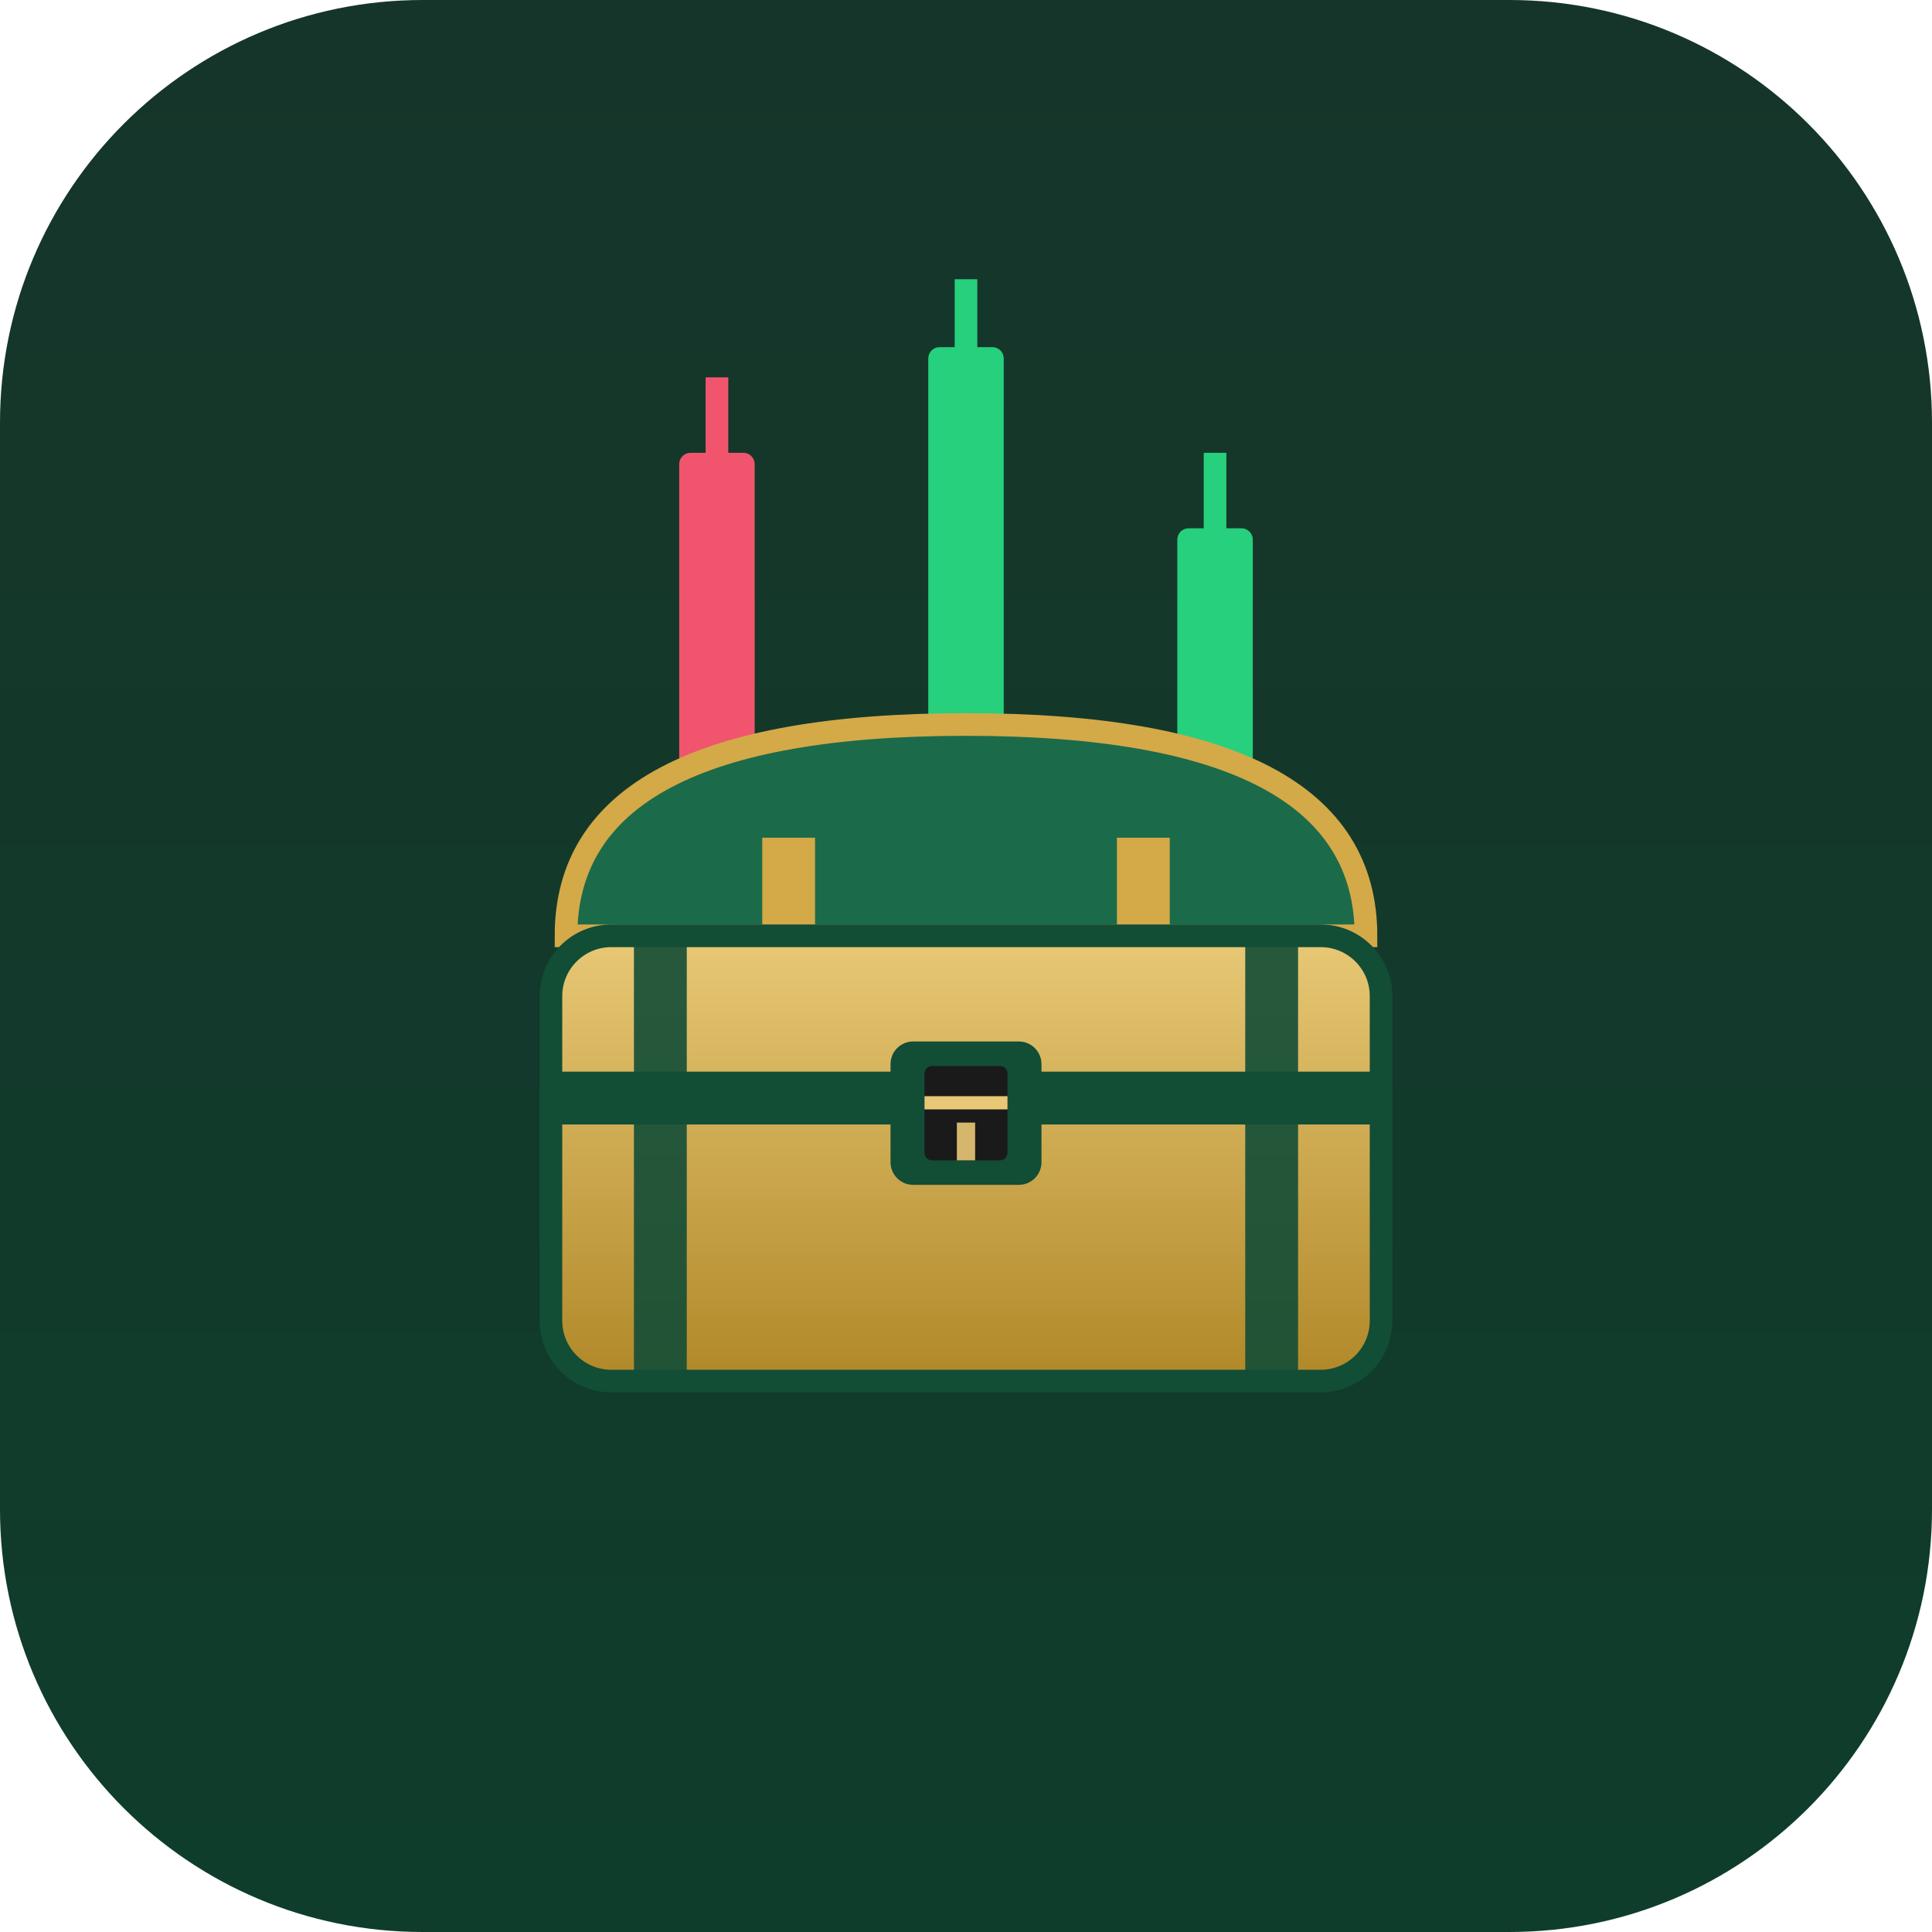
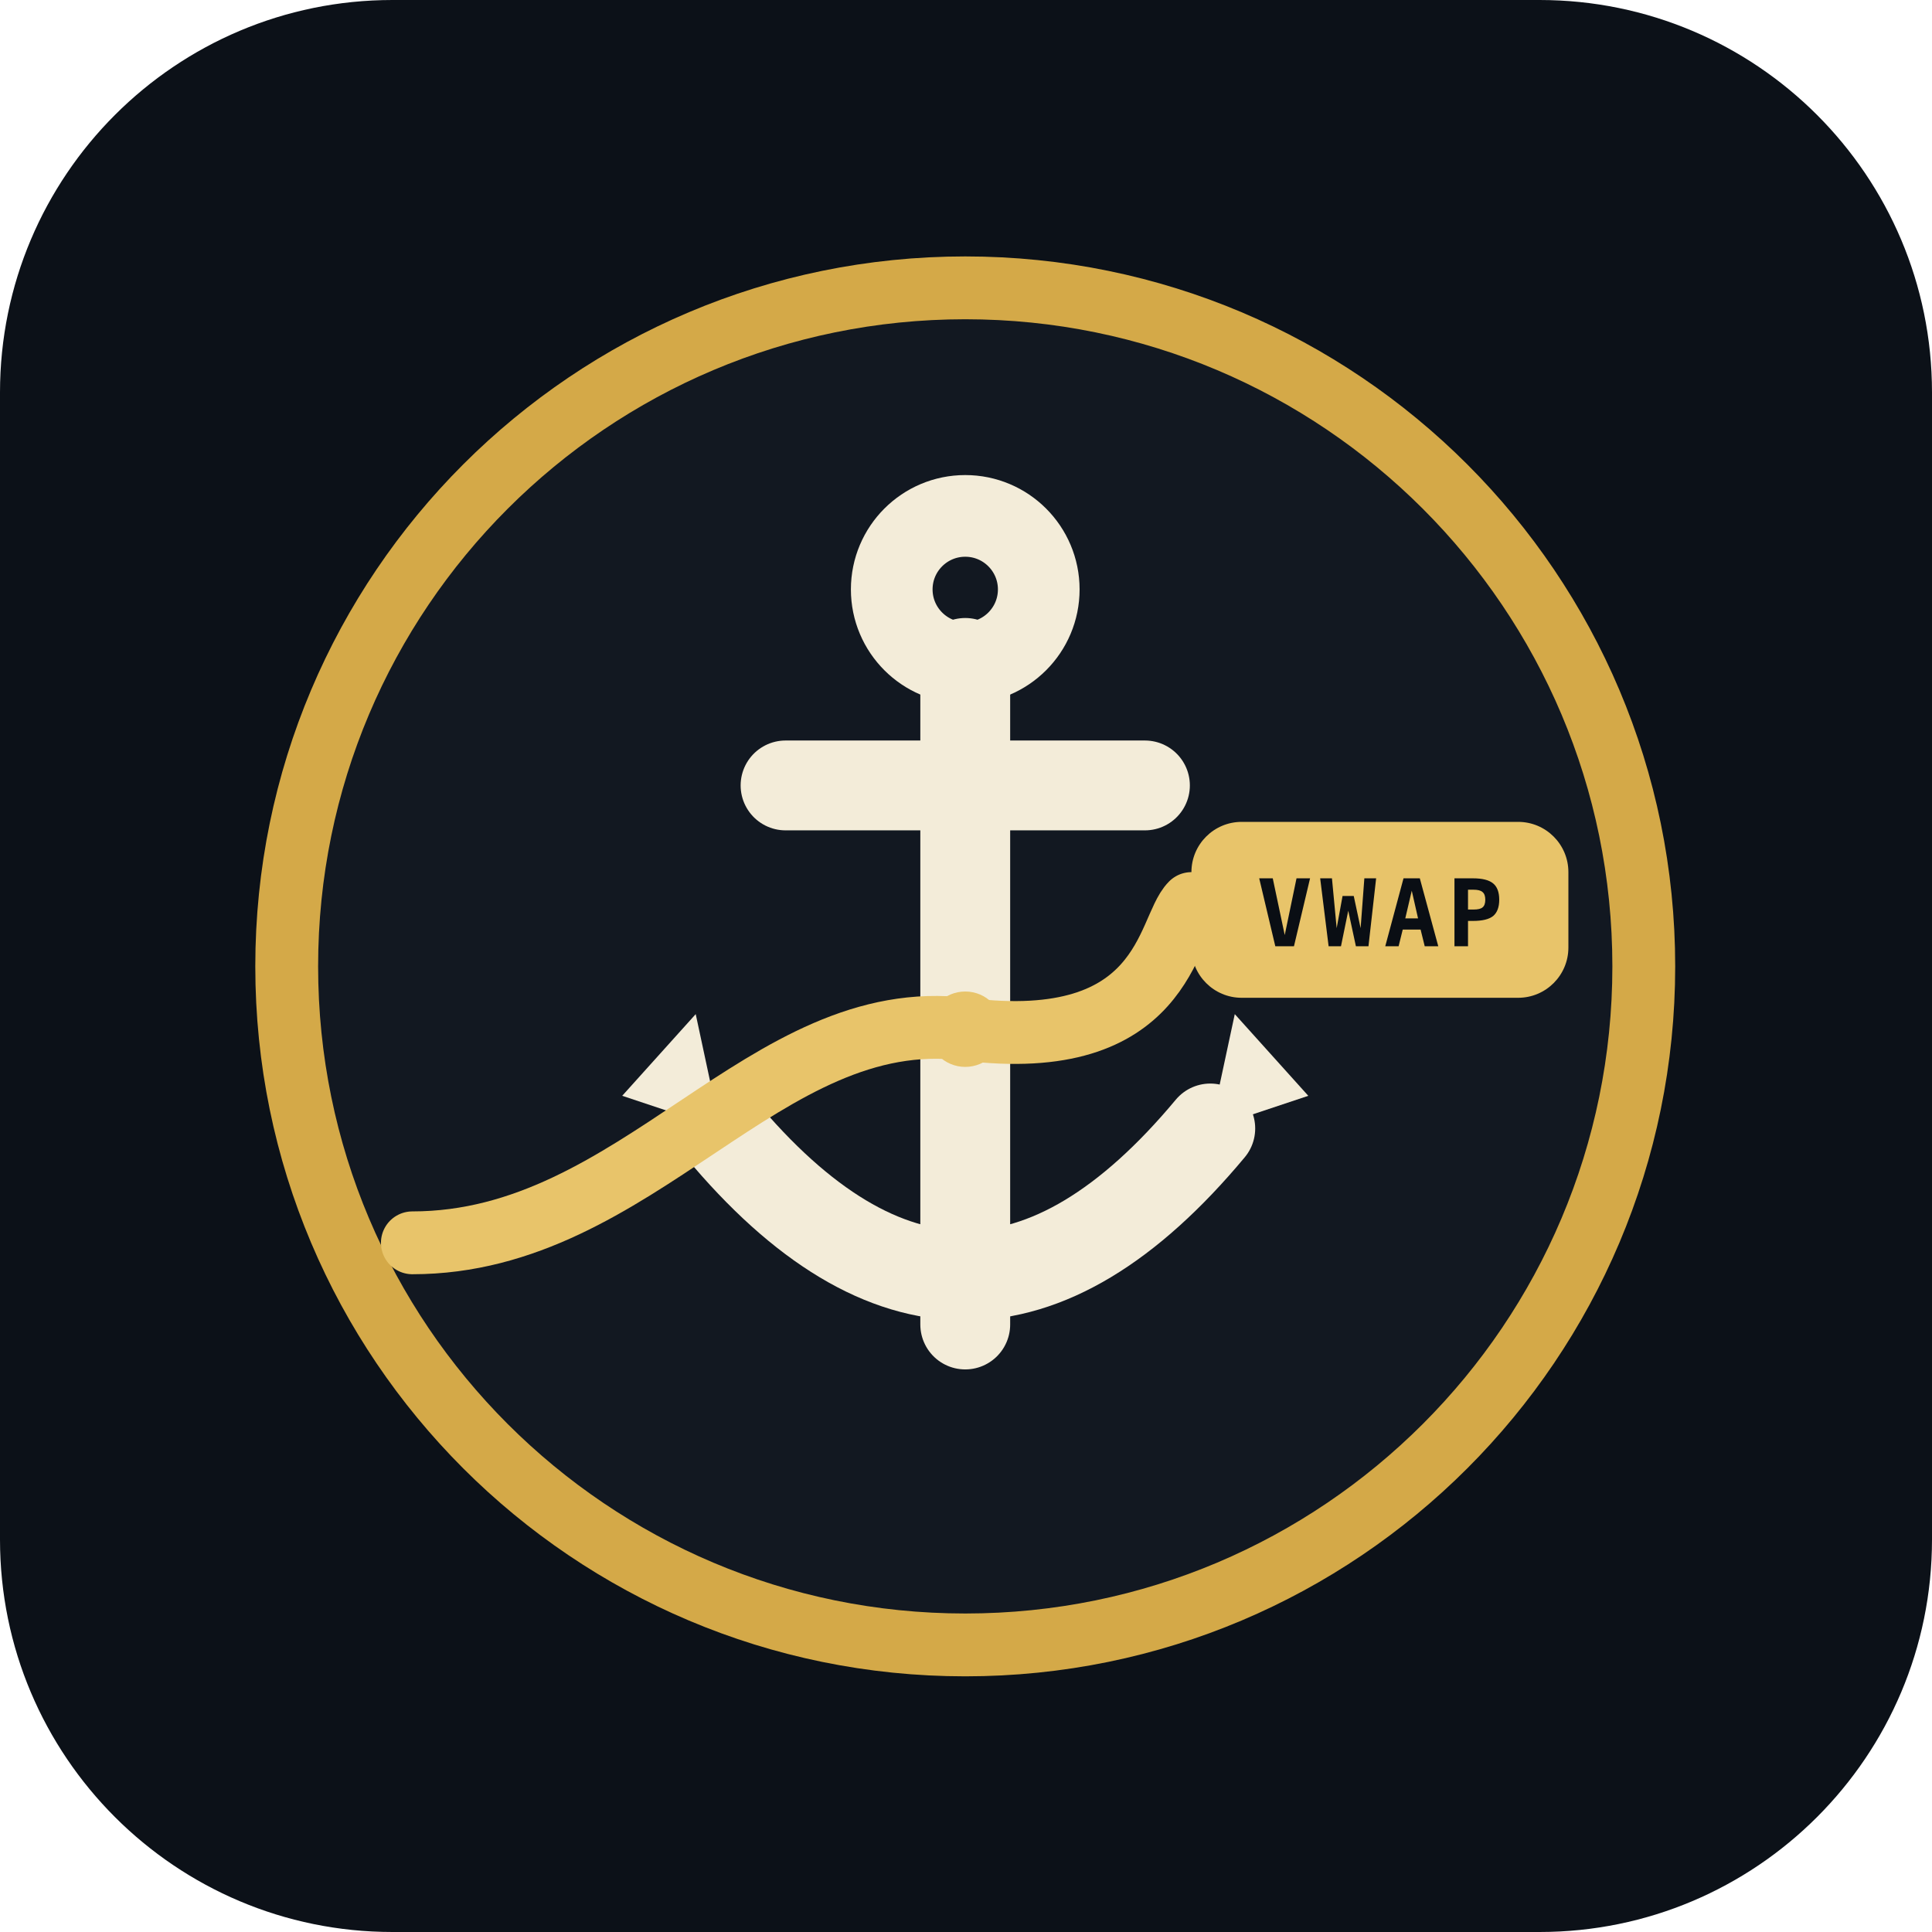
- <svg xmlns="http://www.w3.org/2000/svg" viewBox="0 0 512 512">
-   <defs>
-     <linearGradient id="bg" x1="0" y1="0" x2="0" y2="1">
-       <stop offset="0" stop-color="#16352a" />
-       <stop offset="1" stop-color="#0f3d2b" />
-     </linearGradient>
-     <linearGradient id="gold" x1="0" y1="0" x2="0" y2="1">
-       <stop offset="0" stop-color="#e8c876" />
-       <stop offset="1" stop-color="#b08828" />
-     </linearGradient>
-   </defs>
-   <rect width="100%" height="100%" rx="112" fill="url(#bg)" />
-   <g>
-     <rect x="180" y="120" width="20" height="120" rx="3" fill="#f0556d" />
-     <rect x="187" y="100" width="6" height="160" fill="#f0556d" />
-     <rect x="246" y="92" width="20" height="150" rx="3" fill="#26d07c" />
-     <rect x="253" y="74" width="6" height="186" fill="#26d07c" />
-     <rect x="312" y="140" width="20" height="100" rx="3" fill="#26d07c" />
-     <rect x="319" y="120" width="6" height="138" fill="#26d07c" />
-   </g>
-   <g>
-     <path d="M150 248 q0 -56 106 -56 q106 0 106 56 z" fill="#1b6b4a" stroke="#d4a948" stroke-width="6" />
-     <rect x="202" y="222" width="14" height="32" fill="#d4a948" />
-     <rect x="296" y="222" width="14" height="32" fill="#d4a948" />
-     <rect x="146" y="248" width="220" height="118" rx="16" fill="url(#gold)" stroke="#124d36" stroke-width="6" />
-     <rect x="146" y="284" width="220" height="14" fill="#124d36" />
-     <rect x="168" y="248" width="14" height="118" fill="#124d36" opacity="0.9" />
-     <rect x="330" y="248" width="14" height="118" fill="#124d36" opacity="0.9" />
-     <rect x="236" y="276" width="40" height="38" rx="6" fill="#124d36" />
-     <g>
-       <rect x="245" y="282.5" width="22" height="25" rx="2" fill="#1a1a1a" />
-       <rect x="245" y="290.5" width="22" height="3.5" fill="#e8c876" />
-       <rect x="253.58" y="297.5" width="4.84" height="10" fill="#e8c876" opacity="0.9" />
+ <svg xmlns="http://www.w3.org/2000/svg" viewBox="0 0 512 512" width="100%" height="100%">
+   <rect width="512" height="512" rx="104" fill="#0c1118" />
+   <g transform="translate(56,23) scale(3.33)">
+     <circle cx="60" cy="70" r="54" fill="#121821" />
+     <circle cx="60" cy="70" r="54" fill="none" stroke="#d4a948" stroke-width="5" />
+     <g transform="translate(21,27) scale(0.65)">
+       <g fill="none" stroke="#f3ecd9" stroke-width="11" stroke-linecap="round" stroke-linejoin="round">
+         <circle cx="60" cy="20" r="9" stroke-width="10" />
+         <line x1="60" y1="29" x2="60" y2="110" />
+         <line x1="38" y1="44" x2="82" y2="44" />
+         <path d="M30 86 Q60 122 90 86" />
+       </g>
+       <g fill="#f3ecd9" stroke="none">
+         <path d="M30 86 L18 82 L27 72 Z" />
+         <path d="M90 86 L102 82 L93 72 Z" />
+       </g>
    </g>
+     <path d="M16 92 C34 92 44 73 60 75 S76 67 78 65" fill="none" stroke="#e8c46a" stroke-width="5" stroke-linecap="round" />
+     <circle cx="60" cy="75" r="3" fill="#e8c46a" />
+     <rect x="78" y="58.5" width="30" height="14" rx="4" fill="#e8c46a" />
+     <text x="93" y="68.4" fill="#0a0e14" font-family="'JetBrains Mono','DejaVu Sans Mono',monospace" font-size="7.4" font-weight="700" letter-spacing="0.6" text-anchor="middle">VWAP</text>
  </g>
</svg>
